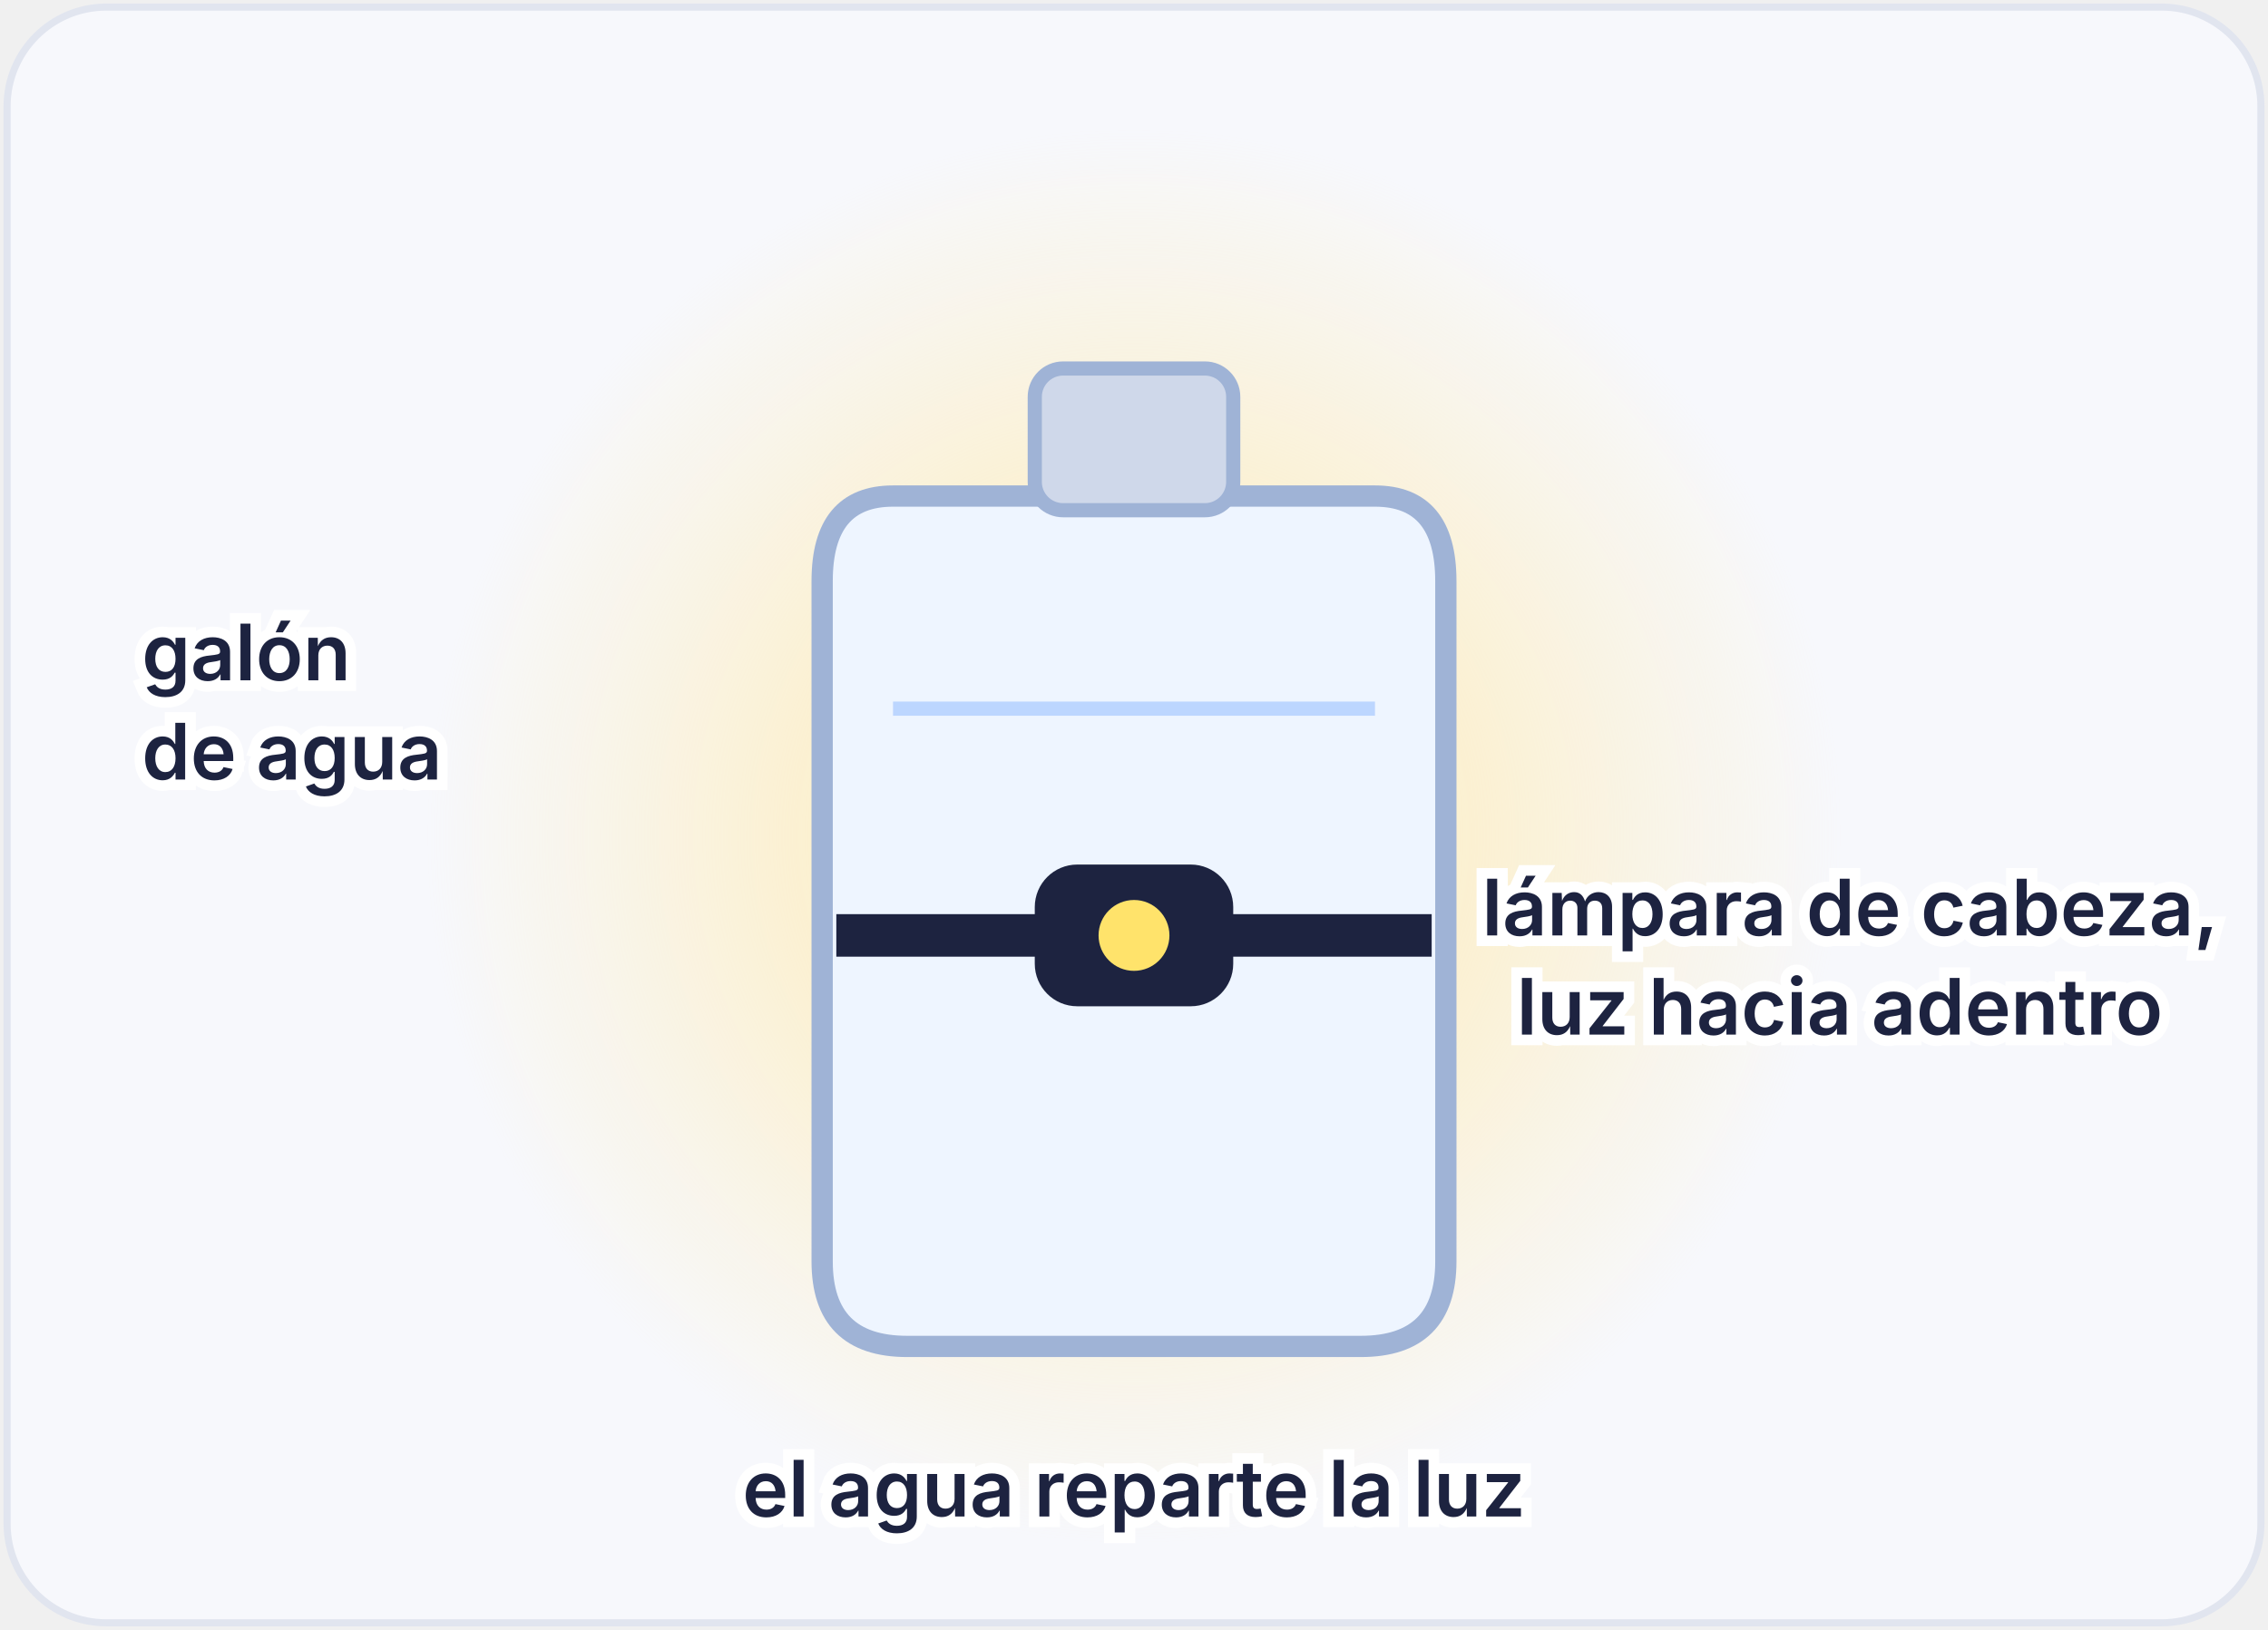
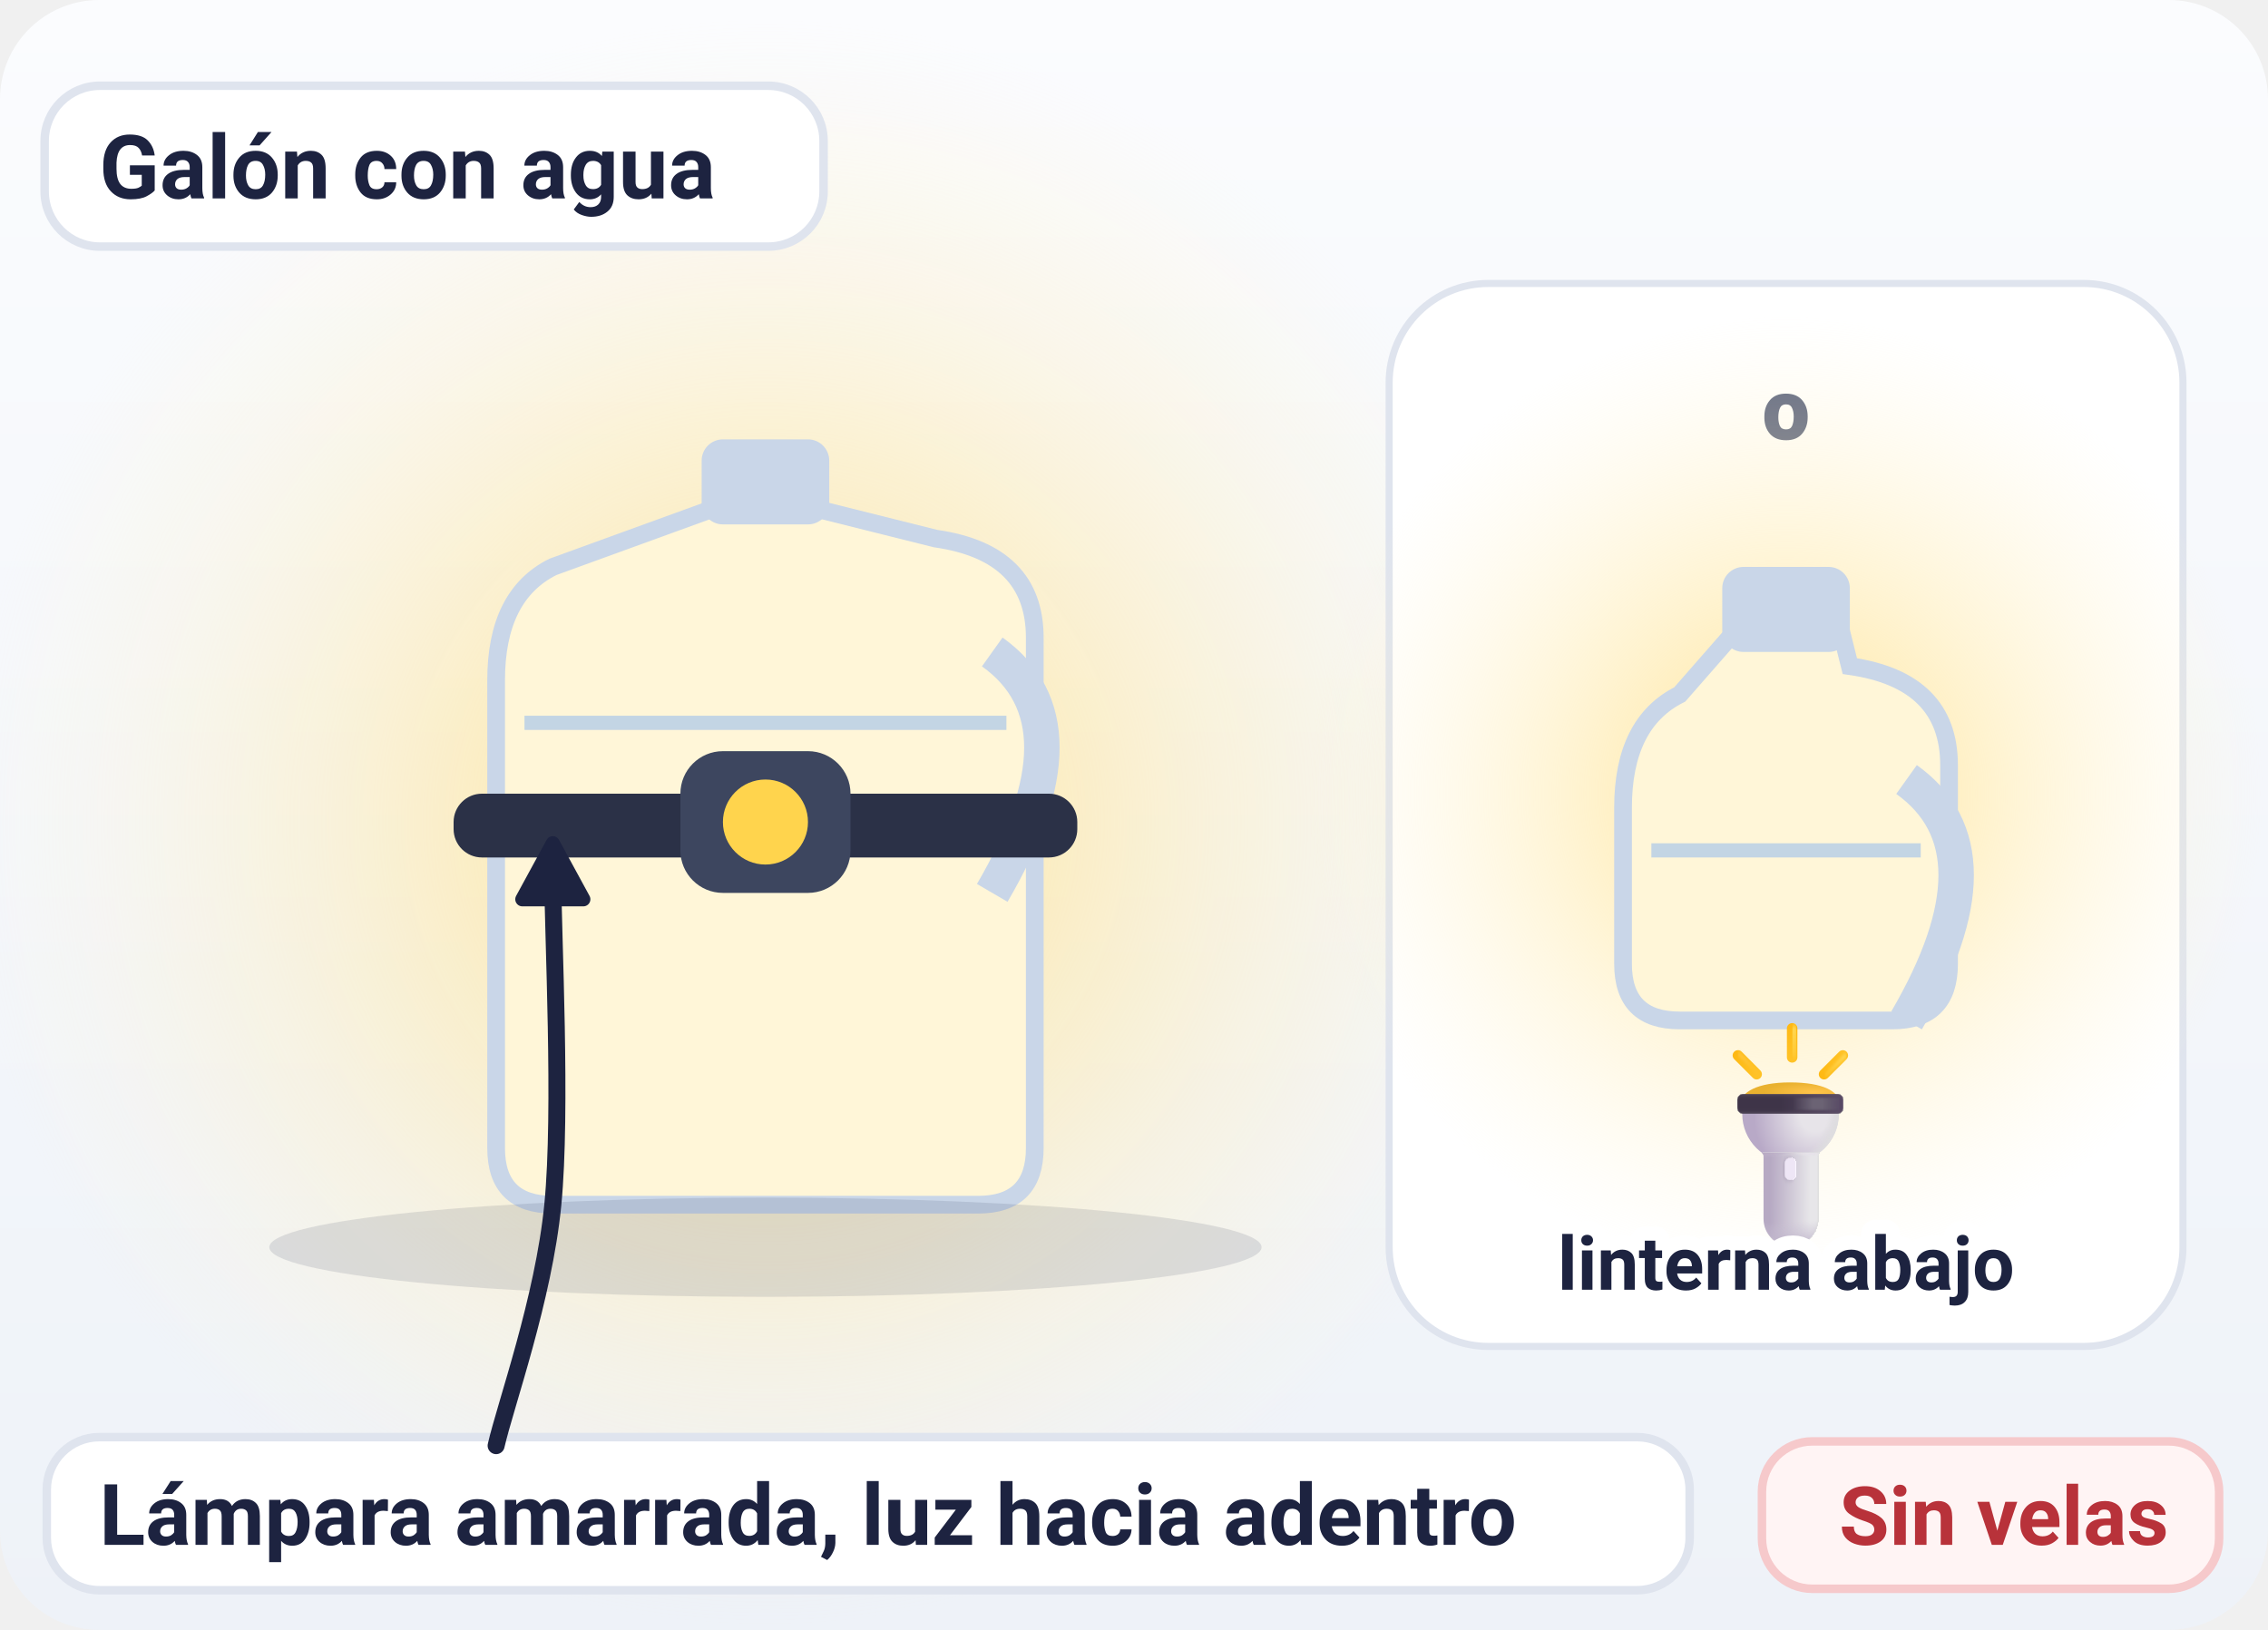
- <svg xmlns="http://www.w3.org/2000/svg" viewBox="0 0 320 230" role="img" aria-label="Lámpara de garrafón: lámpara de cabeza amarrada al galón con la luz hacia adentro">
+ <svg xmlns="http://www.w3.org/2000/svg" viewBox="0 0 320 230" role="img" aria-label="Lámpara de garrafón: amarra una lámpara de cabeza a un galón de agua con la luz hacia adentro, o pon el galón sobre una linterna. El agua reparte la luz.">
  <defs>
-     <marker id="ah" viewBox="0 0 10 10" refX="7" refY="5" markerWidth="5" markerHeight="5" orient="auto-start-reverse">
-       <path d="M0 0 L10 5 L0 10 z" fill="#1d2340" />
-     </marker>
-     <marker id="ahr" viewBox="0 0 10 10" refX="7" refY="5" markerWidth="5" markerHeight="5" orient="auto-start-reverse">
-       <path d="M0 0 L10 5 L0 10 z" fill="#d7382a" />
-     </marker>
-     <style>.lb{font:700 13px system-ui,-apple-system,sans-serif;fill:#1d2340;paint-order:stroke;stroke:#fff;stroke-width:4px;stroke-linejoin:round}.sm{font:600 11px system-ui,-apple-system,sans-serif;fill:#1d2340;paint-order:stroke;stroke:#fff;stroke-width:3px}.big{font:800 18px system-ui,-apple-system,sans-serif;fill:#1d2340}.rd{fill:#d7382a}</style>
+     <linearGradient id="bg" x1="0" y1="0" x2="0" y2="1">
+       <stop offset="0" stop-color="#fbfcfe" />
+       <stop offset="1" stop-color="#eef2f8" />
+     </linearGradient>
+     <clipPath id="card">
+       <rect x="0" y="0" width="320" height="230" rx="14" />
+     </clipPath>
+     <symbol id="s0_sym" viewBox="0 0 32 32" fill="none">
+       <path d="M15.767 16.12C12.764 19.12 9.29 20.51 8 19.22C6.711 17.94 7.47 15.09 10.93 11.63C14.512 8.05 17.19 7.33 18.48 8.61C19.769 9.9 18.77 13.12 15.77 16.12Z" fill="url(#s0_7)" />
+       <path d="M8.169 19L18.45 8.72L19.497 9.77C22.336 12.61 22.34 17.21 19.5 20.05C16.658 22.89 12.05 22.89 9.22 20.05L8.169 19Z" fill="url(#s0_8)" />
+       <path d="M8.169 19L18.45 8.72L19.497 9.77C22.336 12.61 22.34 17.21 19.5 20.05C16.658 22.89 12.05 22.89 9.22 20.05L8.169 19Z" fill="url(#s0_9)" />
+       <g filter="url(#s0_0)">
+         <path d="M15.589 21.96L15.486 22.09C15.574 22.09 15.77 22.12 15.91 22.21L22.649 28.95C24.257 30.56 26.86 30.56 28.47 28.95C30.077 27.35 30.08 24.74 28.47 23.13L21.669 16.33C21.567 16.23 21.55 16.09 21.55 16L15.589 21.96Z" fill="url(#s0_10)" />
+       </g>
+       <path d="M15.589 21.96L15.486 22.09C15.574 22.09 15.77 22.12 15.91 22.21L22.649 28.95C24.257 30.56 26.86 30.56 28.47 28.95C30.077 27.35 30.08 24.74 28.47 23.13L21.669 16.33C21.567 16.23 21.55 16.09 21.55 16L15.589 21.96Z" fill="url(#s0_11)" />
+       <path d="M15.589 21.96L15.486 22.09C15.574 22.09 15.77 22.12 15.91 22.21L22.649 28.95C24.257 30.56 26.86 30.56 28.47 28.95C30.077 27.35 30.08 24.74 28.47 23.13L21.669 16.33C21.567 16.23 21.55 16.09 21.55 16L15.589 21.96Z" fill="url(#s0_12)" />
+       <path d="M15.589 21.96L15.486 22.09C15.574 22.09 15.77 22.12 15.91 22.21L22.649 28.95C24.257 30.56 26.86 30.56 28.47 28.95C30.077 27.35 30.08 24.74 28.47 23.13L21.669 16.33C21.567 16.23 21.55 16.09 21.55 16L15.589 21.96Z" fill="url(#s0_13)" />
+       <g filter="url(#s0_1)">
+         <rect x="19.61" y="19.02" width="3.33" height="1.67" rx="0.83" transform="rotate(44.98 19.61 19.02)" fill="#EEE6F6" />
+       </g>
+       <rect x="12.91" y="2.33" width="1.58" height="5.58" rx="0.79" fill="url(#s0_14)" />
+       <rect x="7.32" y="13.5" width="1.58" height="5.58" rx="0.79" transform="rotate(90 7.32 13.5)" fill="url(#s0_15)" />
+       <g filter="url(#s0_2)">
+         <path d="M7.225 19.09C6.874 18.74 6.87 18.17 7.23 17.82L17.218 7.83C17.57 7.47 18.14 7.47 18.49 7.83L19.304 8.64C19.656 8.99 19.66 9.56 19.3 9.91L9.311 19.9C8.96 20.26 8.39 20.26 8.04 19.9L7.225 19.09Z" fill="url(#s0_16)" />
+       </g>
+       <rect x="9.63" y="8.72" width="1.58" height="5.95" rx="0.79" transform="rotate(135 9.63 8.72)" fill="url(#s0_17)" />
+       <g filter="url(#s0_3)">
+         <rect x="17.84" y="8" width="1.84" height="7.05" transform="rotate(45 17.84 8)" fill="url(#s0_18)" />
+       </g>
+       <g filter="url(#s0_4)">
+         <rect x="13.7" y="2.73" width="0.56" height="4.45" rx="0.28" fill="url(#s0_19)" />
+       </g>
+       <g filter="url(#s0_5)">
+         <rect x="2.31" y="14.29" width="0.56" height="4.45" rx="0.28" transform="rotate(-90 2.31 14.29)" fill="url(#s0_20)" />
+       </g>
+       <g filter="url(#s0_6)">
+         <rect x="5.19" y="5.35" width="0.56" height="4.75" rx="0.28" transform="rotate(-45 5.19 5.35)" fill="url(#s0_21)" />
+       </g>
+       <defs>
+         <filter id="s0_0" x="15.34" y="16" width="14.34" height="14.31" filterUnits="userSpaceOnUse" color-interpolation-filters="sRGB">
+           <feFlood flood-opacity="0" result="BackgroundImageFix" />
+           <feBlend mode="normal" in="SourceGraphic" in2="BackgroundImageFix" result="shape" />
+           <feColorMatrix in="SourceAlpha" type="matrix" values="0 0 0 0 0 0 0 0 0 0 0 0 0 0 0 0 0 0 127 0" result="hardAlpha" />
+           <feOffset dx="-0.15" dy="0.15" />
+           <feGaussianBlur stdDeviation="0.25" />
+           <feComposite in2="hardAlpha" operator="arithmetic" k2="-1" k3="1" />
+           <feColorMatrix type="matrix" values="0 0 0 0 0.88 0 0 0 0 0.88 0 0 0 0 0.88 0 0 0 1 0" />
+           <feBlend mode="normal" in2="shape" result="effect1_innerShadow_18_20541" />
+         </filter>
+         <filter id="s0_1" x="18.18" y="19.11" width="3.84" height="3.84" filterUnits="userSpaceOnUse" color-interpolation-filters="sRGB">
+           <feFlood flood-opacity="0" result="BackgroundImageFix" />
+           <feColorMatrix in="SourceAlpha" type="matrix" values="0 0 0 0 0 0 0 0 0 0 0 0 0 0 0 0 0 0 127 0" result="hardAlpha" />
+           <feOffset dx="-0.1" dy="0.25" />
+           <feGaussianBlur stdDeviation="0.25" />
+           <feComposite in2="hardAlpha" operator="out" />
+           <feColorMatrix type="matrix" values="0 0 0 0 0.73 0 0 0 0 0.69 0 0 0 0 0.77 0 0 0 1 0" />
+           <feBlend mode="normal" in2="BackgroundImageFix" result="effect1_dropShadow_18_20541" />
+           <feBlend mode="normal" in="SourceGraphic" in2="effect1_dropShadow_18_20541" result="shape" />
+           <feColorMatrix in="SourceAlpha" type="matrix" values="0 0 0 0 0 0 0 0 0 0 0 0 0 0 0 0 0 0 127 0" result="hardAlpha" />
+           <feOffset />
+           <feGaussianBlur stdDeviation="0.12" />
+           <feComposite in2="hardAlpha" operator="arithmetic" k2="-1" k3="1" />
+           <feColorMatrix type="matrix" values="0 0 0 0 0.85 0 0 0 0 0.82 0 0 0 0 0.89 0 0 0 1 0" />
+           <feBlend mode="normal" in2="shape" result="effect2_innerShadow_18_20541" />
+           <feColorMatrix in="SourceAlpha" type="matrix" values="0 0 0 0 0 0 0 0 0 0 0 0 0 0 0 0 0 0 127 0" result="hardAlpha" />
+           <feOffset dx="-0.1" dy="0.1" />
+           <feGaussianBlur stdDeviation="0.07" />
+           <feComposite in2="hardAlpha" operator="arithmetic" k2="-1" k3="1" />
+           <feColorMatrix type="matrix" values="0 0 0 0 0.98 0 0 0 0 0.96 0 0 0 0 1 0 0 0 1 0" />
+           <feBlend mode="normal" in2="effect2_innerShadow_18_20541" result="effect3_innerShadow_18_20541" />
+         </filter>
+         <filter id="s0_2" x="6.96" y="7.56" width="12.61" height="12.61" filterUnits="userSpaceOnUse" color-interpolation-filters="sRGB">
+           <feFlood flood-opacity="0" result="BackgroundImageFix" />
+           <feBlend mode="normal" in="SourceGraphic" in2="BackgroundImageFix" result="shape" />
+           <feColorMatrix in="SourceAlpha" type="matrix" values="0 0 0 0 0 0 0 0 0 0 0 0 0 0 0 0 0 0 127 0" result="hardAlpha" />
+           <feOffset />
+           <feGaussianBlur stdDeviation="0.25" />
+           <feComposite in2="hardAlpha" operator="arithmetic" k2="-1" k3="1" />
+           <feColorMatrix type="matrix" values="0 0 0 0 0.39 0 0 0 0 0.35 0 0 0 0 0.42 0 0 0 1 0" />
+           <feBlend mode="normal" in2="shape" result="effect1_innerShadow_18_20541" />
+         </filter>
+         <filter id="s0_3" x="12.56" y="7.7" width="6.89" height="6.89" filterUnits="userSpaceOnUse" color-interpolation-filters="sRGB">
+           <feFlood flood-opacity="0" result="BackgroundImageFix" />
+           <feBlend mode="normal" in="SourceGraphic" in2="BackgroundImageFix" result="shape" />
+           <feGaussianBlur stdDeviation="0.15" result="effect1_foregroundBlur_18_20541" />
+         </filter>
+         <filter id="s0_4" x="13.3" y="2.33" width="1.36" height="5.25" filterUnits="userSpaceOnUse" color-interpolation-filters="sRGB">
+           <feFlood flood-opacity="0" result="BackgroundImageFix" />
+           <feBlend mode="normal" in="SourceGraphic" in2="BackgroundImageFix" result="shape" />
+           <feGaussianBlur stdDeviation="0.2" result="effect1_foregroundBlur_18_20541" />
+         </filter>
+         <filter id="s0_5" x="1.91" y="13.33" width="5.25" height="1.36" filterUnits="userSpaceOnUse" color-interpolation-filters="sRGB">
+           <feFlood flood-opacity="0" result="BackgroundImageFix" />
+           <feBlend mode="normal" in="SourceGraphic" in2="BackgroundImageFix" result="shape" />
+           <feGaussianBlur stdDeviation="0.2" result="effect1_foregroundBlur_18_20541" />
+         </filter>
+         <filter id="s0_6" x="4.81" y="4.57" width="4.53" height="4.53" filterUnits="userSpaceOnUse" color-interpolation-filters="sRGB">
+           <feFlood flood-opacity="0" result="BackgroundImageFix" />
+           <feBlend mode="normal" in="SourceGraphic" in2="BackgroundImageFix" result="shape" />
+           <feGaussianBlur stdDeviation="0.25" result="effect1_foregroundBlur_18_20541" />
+         </filter>
+         <radialGradient id="s0_7" cx="0" cy="0" r="1" gradientUnits="userSpaceOnUse" gradientTransform="translate(14.54 10.1) rotate(135) scale(7.6 1.54)">
+           <stop stop-color="#FFC44B" />
+           <stop offset="1" stop-color="#E9B12F" />
+         </radialGradient>
+         <radialGradient id="s0_8" cx="0" cy="0" r="1" gradientUnits="userSpaceOnUse" gradientTransform="translate(16.95 12.29) rotate(45) scale(10.85 9.21)">
+           <stop offset="0.25" stop-color="#E7E4E9" />
+           <stop offset="1" stop-color="#B8A9C7" />
+         </radialGradient>
+         <radialGradient id="s0_9" cx="0" cy="0" r="1" gradientUnits="userSpaceOnUse" gradientTransform="translate(11.33 16.47) rotate(-8.45) scale(10.41)">
+           <stop offset="0.85" stop-color="#DEDDDF" stop-opacity="0" />
+           <stop offset="1" stop-color="#DEDDDF" />
+         </radialGradient>
+         <linearGradient id="s0_10" x1="25.01" y1="21.35" x2="20.17" y2="26.1" gradientUnits="userSpaceOnUse">
+           <stop stop-color="#E7E6E9" />
+           <stop offset="0.9" stop-color="#B6A9C3" />
+         </linearGradient>
+         <radialGradient id="s0_11" cx="0" cy="0" r="1" gradientUnits="userSpaceOnUse" gradientTransform="translate(20.45 16.97) rotate(45.91) scale(0.7 2.5)">
+           <stop offset="0.25" stop-color="#E6E2E9" />
+           <stop offset="1" stop-color="#E6E2E9" stop-opacity="0" />
+         </radialGradient>
+         <linearGradient id="s0_12" x1="28.61" y1="29.25" x2="25.7" y2="26.5" gradientUnits="userSpaceOnUse">
+           <stop stop-color="#BCB1C8" />
+           <stop offset="1" stop-color="#CAC1D4" stop-opacity="0" />
+         </linearGradient>
+         <linearGradient id="s0_13" x1="15.79" y1="21.47" x2="16.61" y2="22.04" gradientUnits="userSpaceOnUse">
+           <stop offset="0.25" stop-color="#B8AAC3" />
+           <stop offset="1" stop-color="#BBACC9" stop-opacity="0" />
+         </linearGradient>
+         <linearGradient id="s0_14" x1="13.7" y1="2.33" x2="13.7" y2="7.91" gradientUnits="userSpaceOnUse">
+           <stop stop-color="#FFC327" />
+           <stop offset="1" stop-color="#FEB813" />
+         </linearGradient>
+         <linearGradient id="s0_15" x1="8.11" y1="13.5" x2="8.11" y2="19.08" gradientUnits="userSpaceOnUse">
+           <stop stop-color="#FFC327" />
+           <stop offset="1" stop-color="#FEB813" />
+         </linearGradient>
+         <linearGradient id="s0_16" x1="18.61" y1="8.22" x2="12.29" y2="14.97" gradientUnits="userSpaceOnUse">
+           <stop stop-color="#584965" />
+           <stop offset="1" stop-color="#3E3448" />
+         </linearGradient>
+         <linearGradient id="s0_17" x1="10.42" y1="8.72" x2="10.42" y2="14.68" gradientUnits="userSpaceOnUse">
+           <stop stop-color="#FFC327" />
+           <stop offset="1" stop-color="#FEB813" />
+         </linearGradient>
+         <linearGradient id="s0_18" x1="18.76" y1="7.39" x2="18.76" y2="15.05" gradientUnits="userSpaceOnUse">
+           <stop stop-color="#6B6374" stop-opacity="0" />
+           <stop offset="0.42" stop-color="#6B6374" />
+           <stop offset="0.6" stop-color="#6B6374" />
+           <stop offset="1" stop-color="#6B6374" stop-opacity="0" />
+         </linearGradient>
+         <linearGradient id="s0_19" x1="13.98" y1="2.73" x2="13.98" y2="8.89" gradientUnits="userSpaceOnUse">
+           <stop stop-color="#FFD956" />
+           <stop offset="1" stop-color="#FFD956" stop-opacity="0" />
+         </linearGradient>
+         <linearGradient id="s0_20" x1="2.59" y1="15.24" x2="2.59" y2="19.31" gradientUnits="userSpaceOnUse">
+           <stop stop-color="#FFC538" />
+           <stop offset="1" stop-color="#FFC538" stop-opacity="0" />
+         </linearGradient>
+         <linearGradient id="s0_21" x1="5.47" y1="5.35" x2="5.47" y2="11.94" gradientUnits="userSpaceOnUse">
+           <stop stop-color="#FFD956" />
+           <stop offset="1" stop-color="#FFD956" stop-opacity="0" />
+         </linearGradient>
+       </defs>
+     </symbol>
  </defs>
-   <rect x="1" y="1" width="318" height="228" rx="14" fill="#f7f8fc" stroke="#e1e5ef" />
-   <defs>
-     <radialGradient id="glow">
-       <stop offset="0" stop-color="#ffe9a8" stop-opacity=".95" />
-       <stop offset="1" stop-color="#ffe9a8" stop-opacity="0" />
-     </radialGradient>
-   </defs>
-   <circle cx="160" cy="118" r="100" fill="url(#glow)" />
-   <path d="M126 70 h68 q10 0 10 12 v96 q0 12 -12 12 h-64 q-12 0 -12 -12 v-96 q0 -12 10 -12z" fill="#eef5ff" stroke="#9fb3d6" stroke-width="3" />
-   <rect x="146" y="52" width="28" height="20" rx="4" fill="#cfd8ea" stroke="#9fb3d6" stroke-width="2" />
-   <path d="M118 132 h84" stroke="#1d2340" stroke-width="6" />
-   <rect x="146" y="122" width="28" height="20" rx="6" fill="#1d2340" />
-   <circle cx="160" cy="132" r="5" fill="#ffe36b" />
-   <path d="M126 100 h68" stroke="#bcd6ff" stroke-width="2" />
-   <text x="160" y="214" class="sm" text-anchor="middle">el agua reparte la luz</text>
-   <text x="209.1" y="132.0" class="sm" text-anchor="start">lámpara de cabeza,</text>
-   <text x="214" y="146" class="sm" text-anchor="start">luz hacia adentro</text>
-   <text x="20" y="96" class="sm" text-anchor="start">galón</text>
-   <text x="20" y="110" class="sm" text-anchor="start">de agua</text>
+   <style>text{font-family:system-ui,-apple-system,"Segoe UI",Roboto,sans-serif}.halo{paint-order:stroke;stroke:#fff;stroke-width:4px;stroke-linejoin:round}</style>
+   <g clip-path="url(#card)">
+     <rect x="0" y="0" width="320" height="230" rx="14" fill="url(#bg)" />
+     <defs>
+       <radialGradient id="glow">
+         <stop offset="0" stop-color="#ffe08a" stop-opacity=".95" />
+         <stop offset=".5" stop-color="#ffe9a8" stop-opacity=".45" />
+         <stop offset="1" stop-color="#fff3cf" stop-opacity="0" />
+       </radialGradient>
+     </defs>
+     <circle cx="108" cy="116" r="113.4" fill="url(#glow)" />
+     <path d="M78.0 80.0 Q70.0 84.0 70.0 96.0 L70.0 162.0 Q70.0 170.0 78.0 170.0 L138.0 170.0 Q146.0 170.0 146.0 162.0 L146.0 90.0 Q146.0 78.0 132.0 76.0 L116 72.0 L100 72.0 Z" fill="#fff6d8" stroke="#c9d6e8" stroke-width="2.5" />
+     <rect x="99" y="62.0" width="18" height="12" rx="3" fill="#c9d6e8" />
+     <path d="M140.0 92.0 q14 10 0 34" fill="none" stroke="#c9d6e8" stroke-width="5" />
+     <path d="M74.0 102.0 L142.0 102.0" stroke="#a9c7ea" stroke-width="2" opacity=".7" />
+     <rect x="64" y="112" width="88" height="9" rx="4" fill="#2b3147" />
+     <rect x="96" y="106" width="24" height="20" rx="6" fill="#3d465f" />
+     <circle cx="108" cy="116" r="6" fill="#ffd44d" />
+     <ellipse cx="108" cy="176" rx="70" ry="7" fill="#1d2340" opacity=".12" />
+     <g class="pill" data-anchor="start">
+       <rect x="6.3" y="12.1" width="109.9" height="22.7" rx="7.8" fill="#ffffff" stroke="#dfe4ee" stroke-width="1.2" />
+       <text x="14" y="28" text-anchor="start" font-size="12.5" font-weight="700" fill="#1d2340">Galón con agua</text>
+     </g>
+     <g class="pill" data-anchor="start">
+       <rect x="6.6" y="202.8" width="231.8" height="21.6" rx="7.4" fill="#ffffff" stroke="#dfe4ee" stroke-width="1.2" />
+       <text x="14" y="218" text-anchor="start" font-size="12" font-weight="700" fill="#1d2340">Lámpara amarrada, luz hacia adentro</text>
+     </g>
+     <path d="M70 204 C71.3 198.3 76.7 183.3 78 170 C79.3 156.7 78 131.7 78 124" fill="none" stroke="#1d2340" stroke-width="2.4" stroke-linecap="round" />
+     <polygon points="78,119 82.3,126.9 73.7,126.9" fill="#1d2340" stroke="#1d2340" stroke-width="2" stroke-linejoin="round" />
+     <rect x="196" y="40" width="112" height="150" rx="14" fill="#ffffff" stroke="#dfe4ee" />
+     <text x="252" y="62" text-anchor="middle" font-size="12" font-weight="800" fill="#5b6480" class="halo">o</text>
+     <defs>
+       <radialGradient id="glow">
+         <stop offset="0" stop-color="#ffe08a" stop-opacity=".95" />
+         <stop offset=".5" stop-color="#ffe9a8" stop-opacity=".45" />
+         <stop offset="1" stop-color="#fff3cf" stop-opacity="0" />
+       </radialGradient>
+     </defs>
+     <circle cx="252" cy="112" r="67.2" fill="url(#glow)" />
+     <path d="M237.0 98.0 Q229.0 102.0 229.0 114.0 L229.0 136.0 Q229.0 144.0 237.0 144.0 L267.0 144.0 Q275.0 144.0 275.0 136.0 L275.0 108.0 Q275.0 96.0 261.0 94.0 L260 90.0 L244 90.0 Z" fill="#fff6d8" stroke="#c9d6e8" stroke-width="2.5" />
+     <rect x="243" y="80.0" width="18" height="12" rx="3" fill="#c9d6e8" />
+     <path d="M269.0 110.0 q14 10 0 34" fill="none" stroke="#c9d6e8" stroke-width="5" />
+     <path d="M233.0 120.0 L271.0 120.0" stroke="#a9c7ea" stroke-width="2" opacity=".7" />
+     <use href="#s0_sym" x="238" y="144" width="30" height="30" transform="rotate(45 253 159)" />
+     <text x="252" y="182" text-anchor="middle" font-size="10.5" font-weight="700" fill="#1d2340" class="halo">linterna abajo</text>
+     <g class="pill" data-anchor="end">
+       <rect x="248.6" y="203.4" width="64.5" height="20.8" rx="7.1" fill="#fff4f4" stroke="#f6c9cb" stroke-width="1.2" />
+       <text x="306" y="218" text-anchor="end" font-size="11.5" font-weight="700" fill="#b8323a">Sin velas</text>
+     </g>
+   </g>
</svg>
